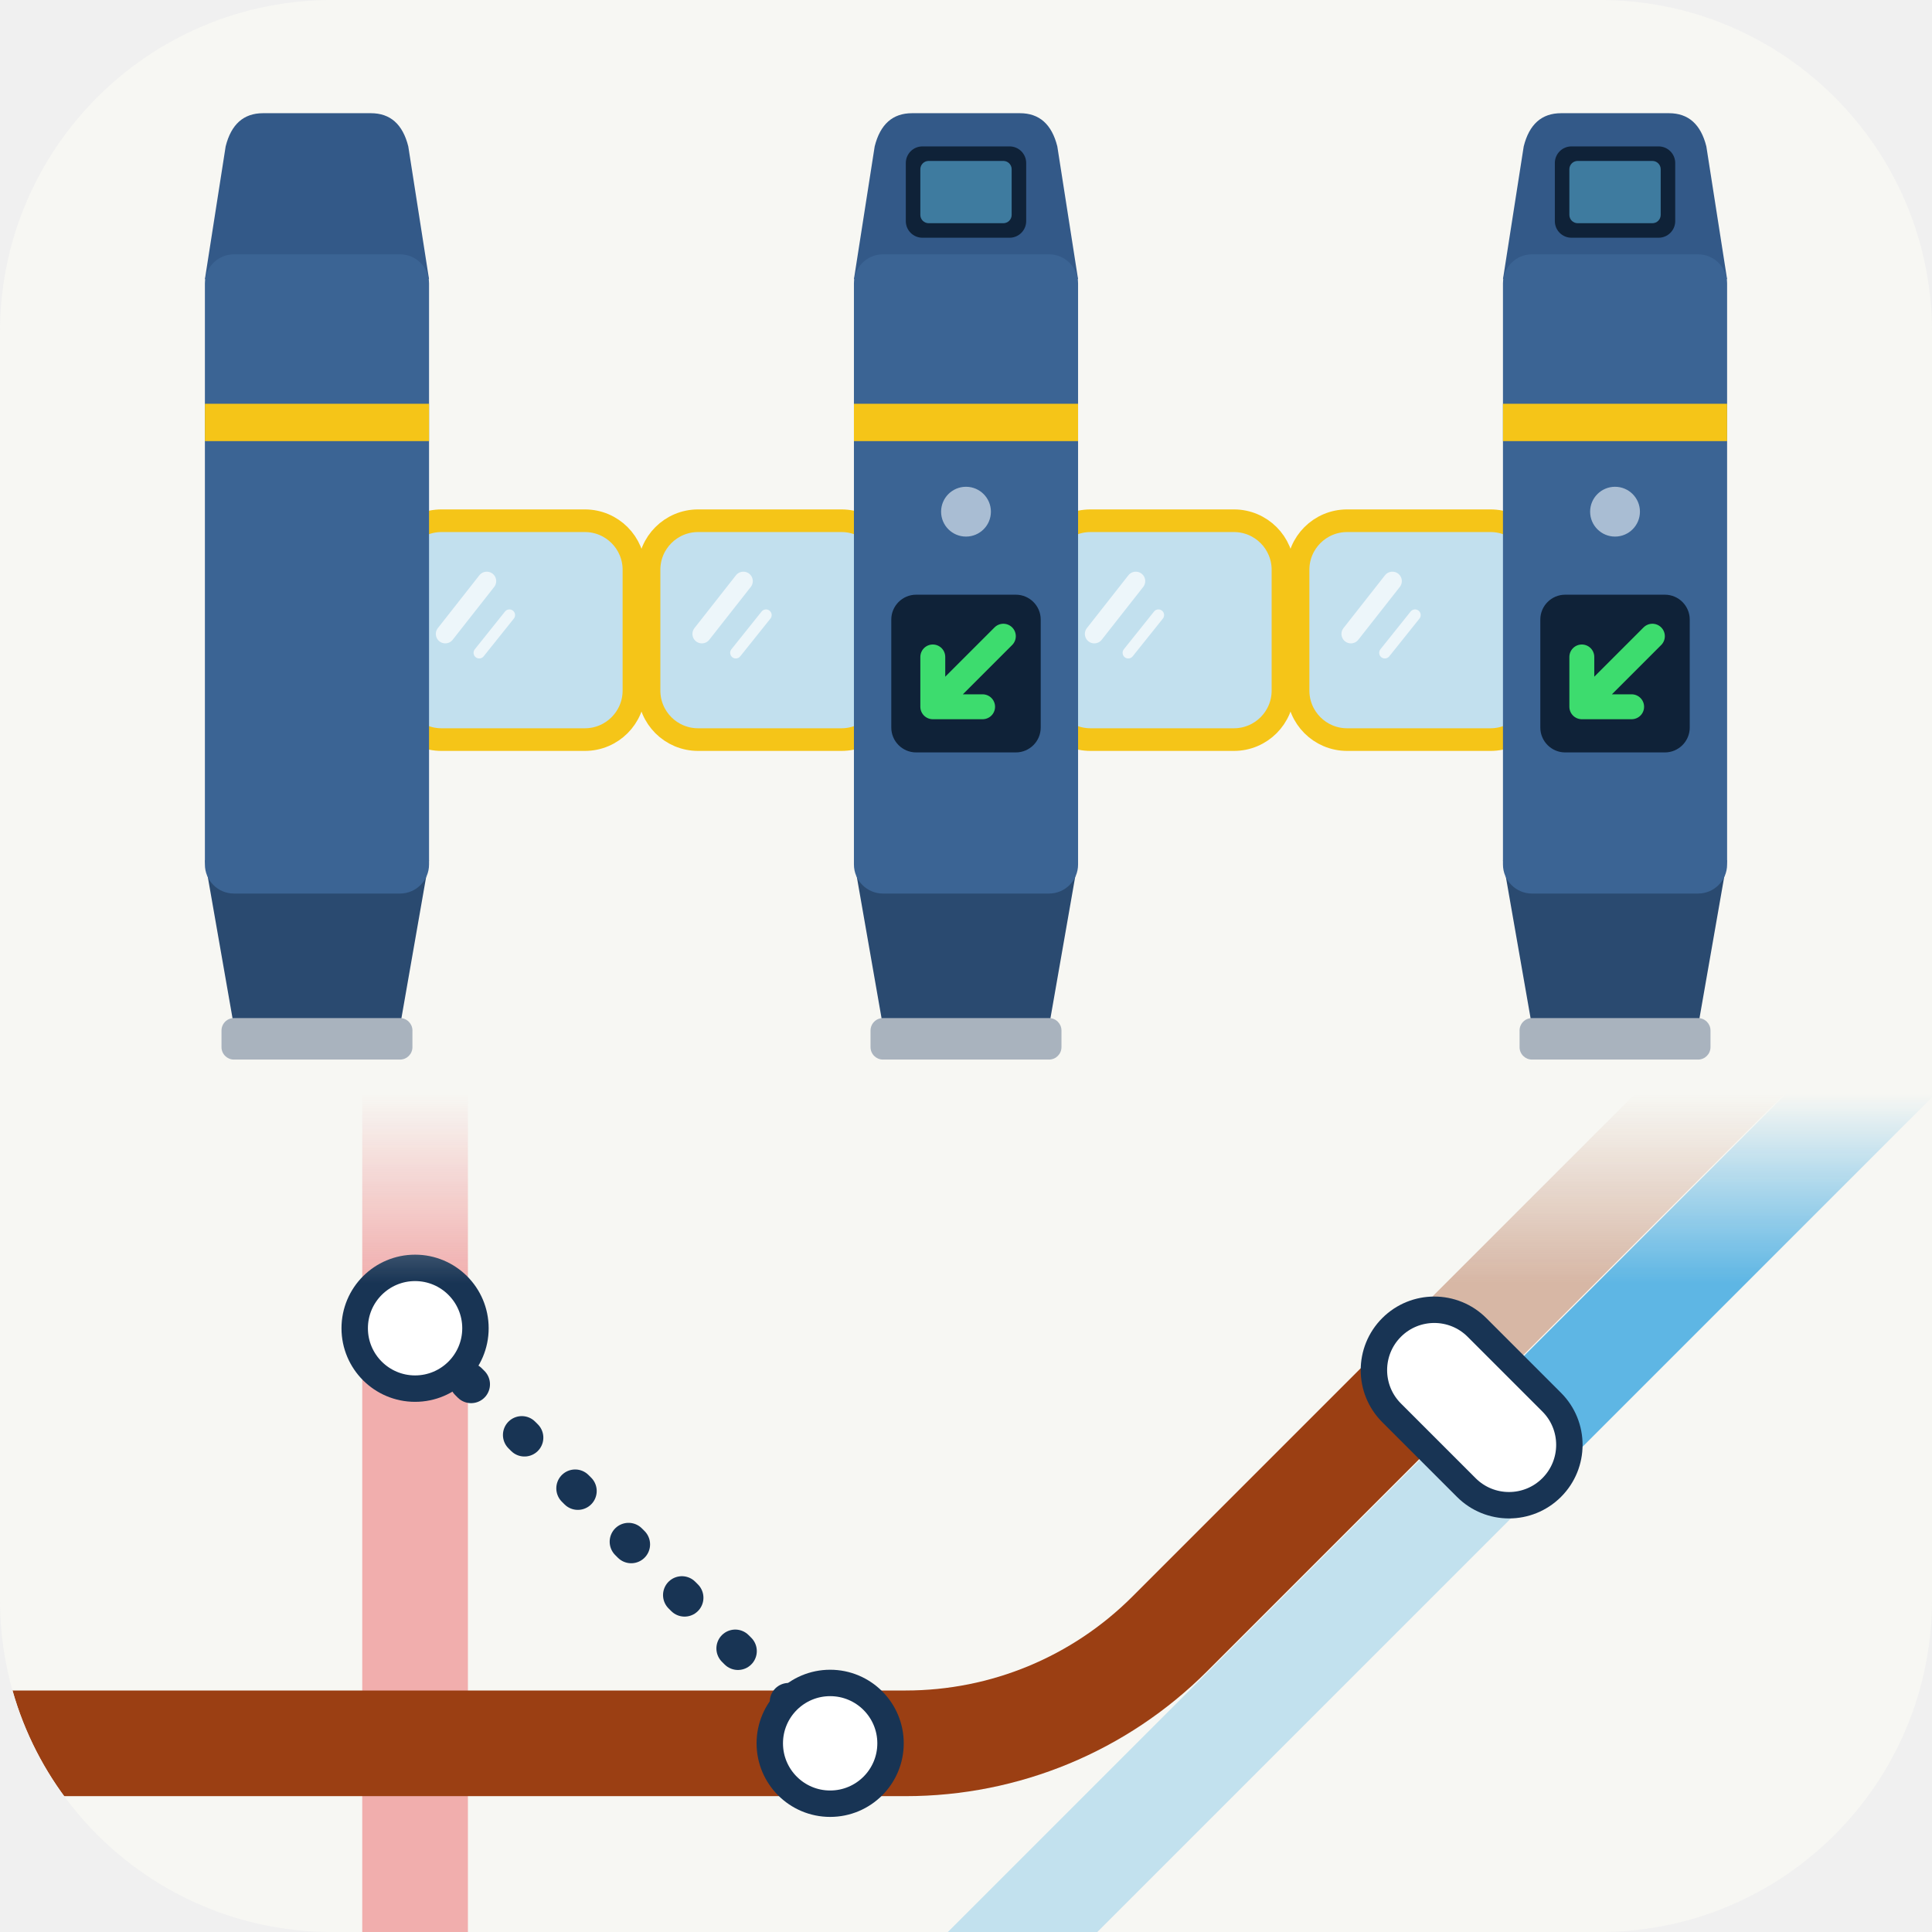
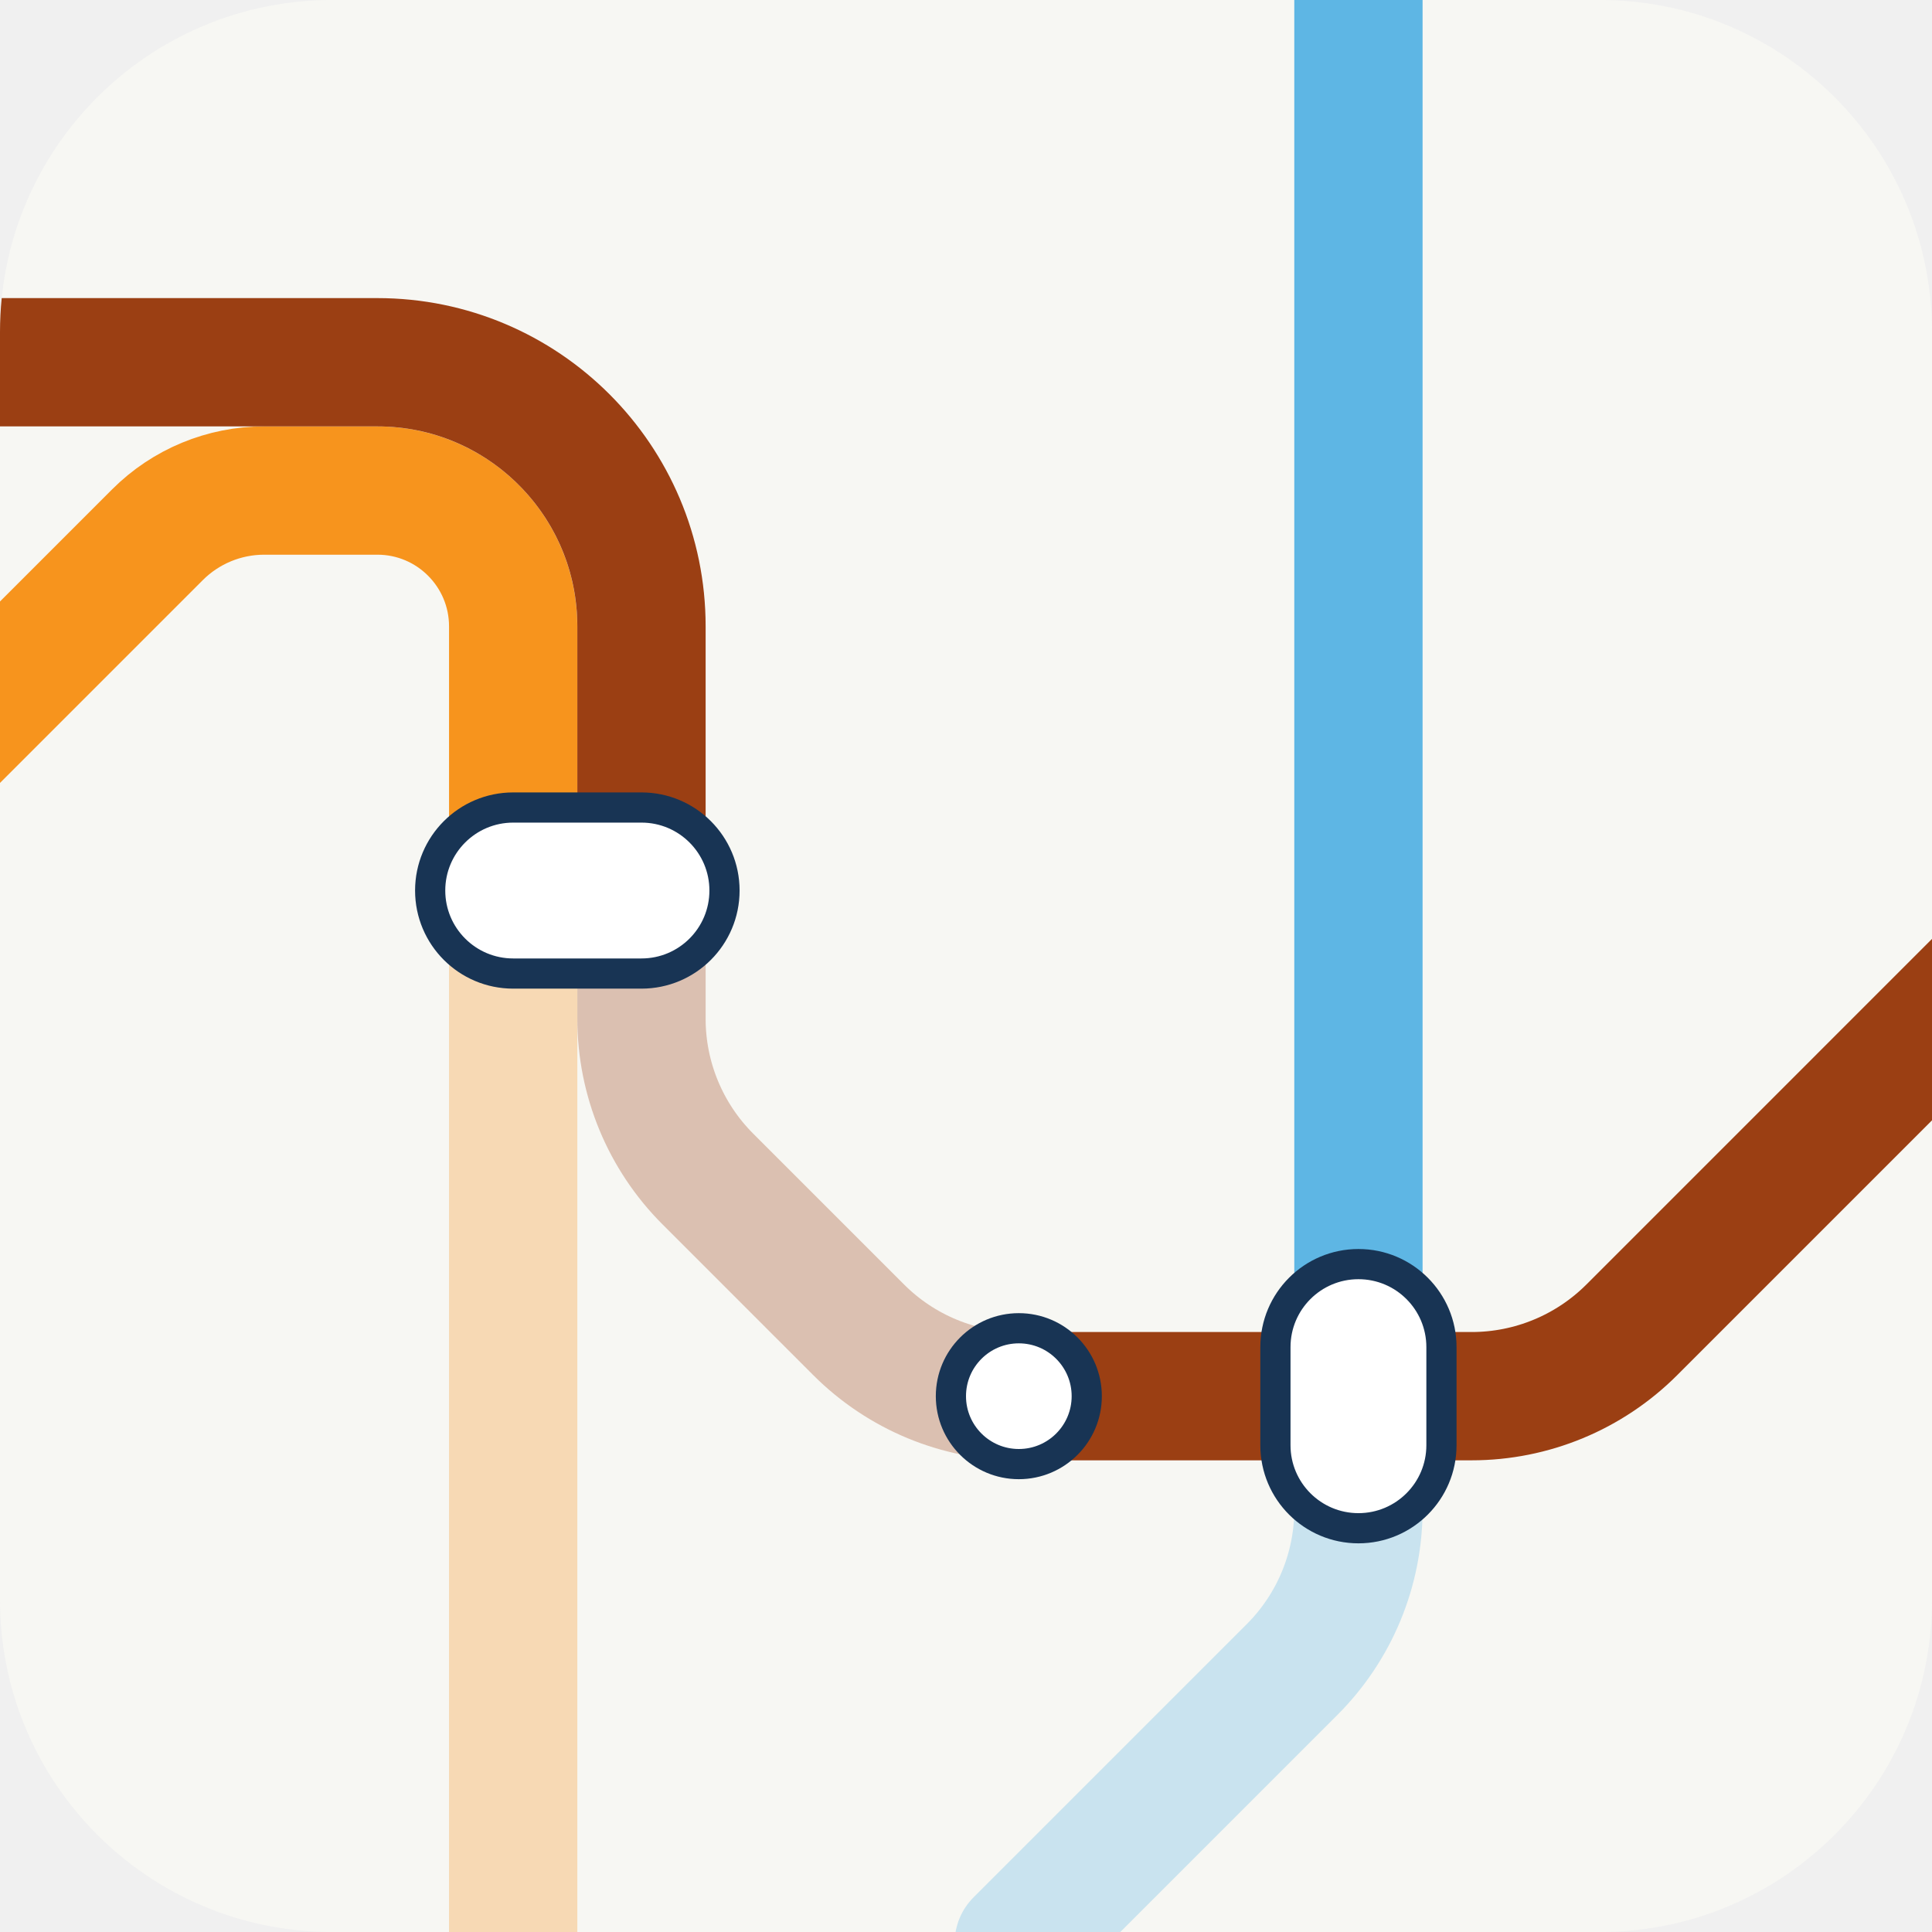
<svg xmlns="http://www.w3.org/2000/svg" viewBox="0 0 512 512">
  <defs>
    <clipPath id="iconClip">
      <rect width="512" height="512" rx="88" />
    </clipPath>
-     <linearGradient id="mapFade" gradientUnits="userSpaceOnUse" x1="0" y1="290" x2="0" y2="340">
-       <stop offset="0" stop-color="#FFFFFF" stop-opacity="0" />
-       <stop offset="1" stop-color="#FFFFFF" stop-opacity="1" />
-     </linearGradient>
-     <mask id="mapMask" maskUnits="userSpaceOnUse" x="0" y="0" width="512" height="512">
-       <rect width="512" height="512" fill="url(#mapFade)" />
-     </mask>
-     <clipPath id="doorClip">
-       <rect x="-2" y="-2" width="64" height="58" rx="13" />
-     </clipPath>
-     <g id="door">
-       <rect x="-2" y="-2" width="64" height="58" rx="13" fill="#5EB6E4" fill-opacity="0.35" />
-       <g clip-path="url(#doorClip)" stroke="#FFFFFF" stroke-opacity="0.7" stroke-linecap="round">
-         <path d="M 12 28 L 23 14" stroke-width="5" />
-         <path d="M 21 33 L 29 23" stroke-width="3" />
-       </g>
-       <rect x="-2" y="-2" width="64" height="58" rx="13" fill="none" stroke="#F5C518" stroke-width="6" stroke-linejoin="round" />
-     </g>
-     <g id="cabinetBody">
-       <path d="M -27 230 H 27 L 20 270 H -20 Z" fill="#2A4A70" />
-       <rect x="-23" y="268" width="46" height="10" rx="3" fill="#A9B3BE" />
-       <path d="         M -27 90         L -22 58         Q -20 50, -13 50         H 13         Q 20 50, 22 58         L 27 90         Z       " fill="#335988" />
-       <rect x="-27" y="84" width="54" height="154" rx="7" fill="#3B6494" />
-       <rect x="-27" y="120" width="54" height="9" fill="#F5C518" />
-     </g>
-     <g id="endPanel">
-       <use href="#cabinetBody" />
-     </g>
-     <g id="gateUnit">
-       <use href="#cabinetBody" />
-       <rect x="-14.5" y="58" width="29" height="22" rx="4" fill="#0F2238" />
-       <rect x="-11" y="61.5" width="22" height="15" rx="2" fill="#5EB6E4" opacity="0.6" />
-       <circle cx="0" cy="146" r="6" fill="#A9BDD3" />
-       <rect x="-18" y="166" width="36" height="38" rx="6" fill="#0F2238" />
-       <path d="M 9 176 L -8 193 M -8 181 V 193 H 4" fill="none" stroke="#3DDC6E" stroke-width="6" stroke-linecap="round" stroke-linejoin="round" />
-     </g>
  </defs>
  <g clip-path="url(#iconClip)">
    <rect width="512" height="512" fill="#F7F7F3" />
-     <g mask="url(#mapMask)">
-       <g opacity="0.35" fill="none" stroke-width="28" stroke-linejoin="round">
-         <path d="M 110 260 V 540" stroke="#E5242A" />
-         <path d="M 380 363 L 540 203" stroke="#9B3F13" />
-         <path d="M 400 383 L 243 540" stroke="#5EB6E4" />
-       </g>
-       <path d="M 540 243 L 400 383" fill="none" stroke="#5EB6E4" stroke-width="28" />
-       <path d="M -20 462 H 240                C 266.3 462, 291.4 451.6, 310 433                L 380 363" fill="none" stroke="#9B3F13" stroke-width="28" stroke-linejoin="round" />
-       <path d="M 110 352 L 220 462" fill="none" stroke="#183454" stroke-width="10" stroke-linecap="round" stroke-dasharray="1 19" />
-       <circle cx="110" cy="352" r="16" fill="#FFFFFF" stroke="#183454" stroke-width="7" />
-       <circle cx="220" cy="462" r="16" fill="#FFFFFF" stroke="#183454" stroke-width="7" />
-       <rect x="-30" y="-16" width="60" height="32" rx="16" transform="translate(390 373) rotate(45)" fill="#FFFFFF" stroke="#183454" stroke-width="7" />
+     <g opacity="0.3" fill="none" stroke-width="34" stroke-linecap="round" stroke-linejoin="round">
+       <path d="M 136 236 V 540" stroke="#F7941D" />
+       <path d="M 360 370                V 400                A 60 60 0 0 1 342.43 442.43                L 270 514.86" stroke="#5EB6E4" />
+       <path d="M 170 236                V 270                A 60 60 0 0 0 187.57 312.43                L 227.57 352.43                A 60 60 0 0 0 270 370" stroke="#9B3F13" />
    </g>
-     <use href="#door" transform="translate(106 140)" />
-     <use href="#door" transform="translate(174 140)" />
-     <use href="#door" transform="translate(278 140)" />
-     <use href="#door" transform="translate(346 140)" />
-     <use href="#endPanel" transform="translate(84 -25) scale(1.1)" />
-     <use href="#gateUnit" transform="translate(256 -25) scale(1.1)" />
-     <use href="#gateUnit" transform="translate(428 -25) scale(1.1)" />
+     <g fill="none" stroke-width="34" stroke-linecap="round" stroke-linejoin="round">
+       <path d="M -20 203.44                L 41.72 141.72                A 40 40 0 0 1 70 130                H 100                A 36 36 0 0 1 136 166                V 236" stroke="#F7941D" />
+       <path d="M -20 96                H 100                A 70 70 0 0 1 170 166                V 236" stroke="#9B3F13" />
+       <path d="M 360 -20 V 370" stroke="#5EB6E4" />
+       <path d="M 270 370                H 390                A 60 60 0 0 0 432.43 352.43                L 540 244.86" stroke="#9B3F13" />
+     </g>
+     <rect x="114" y="214" width="78" height="44" rx="22" fill="#FFFFFF" stroke="#183454" stroke-width="8" />
+     <circle cx="270" cy="370" r="18" fill="#FFFFFF" stroke="#183454" stroke-width="8" />
+     <rect x="338" y="335" width="44" height="70" rx="22" fill="#FFFFFF" stroke="#183454" stroke-width="8" />
  </g>
</svg>
